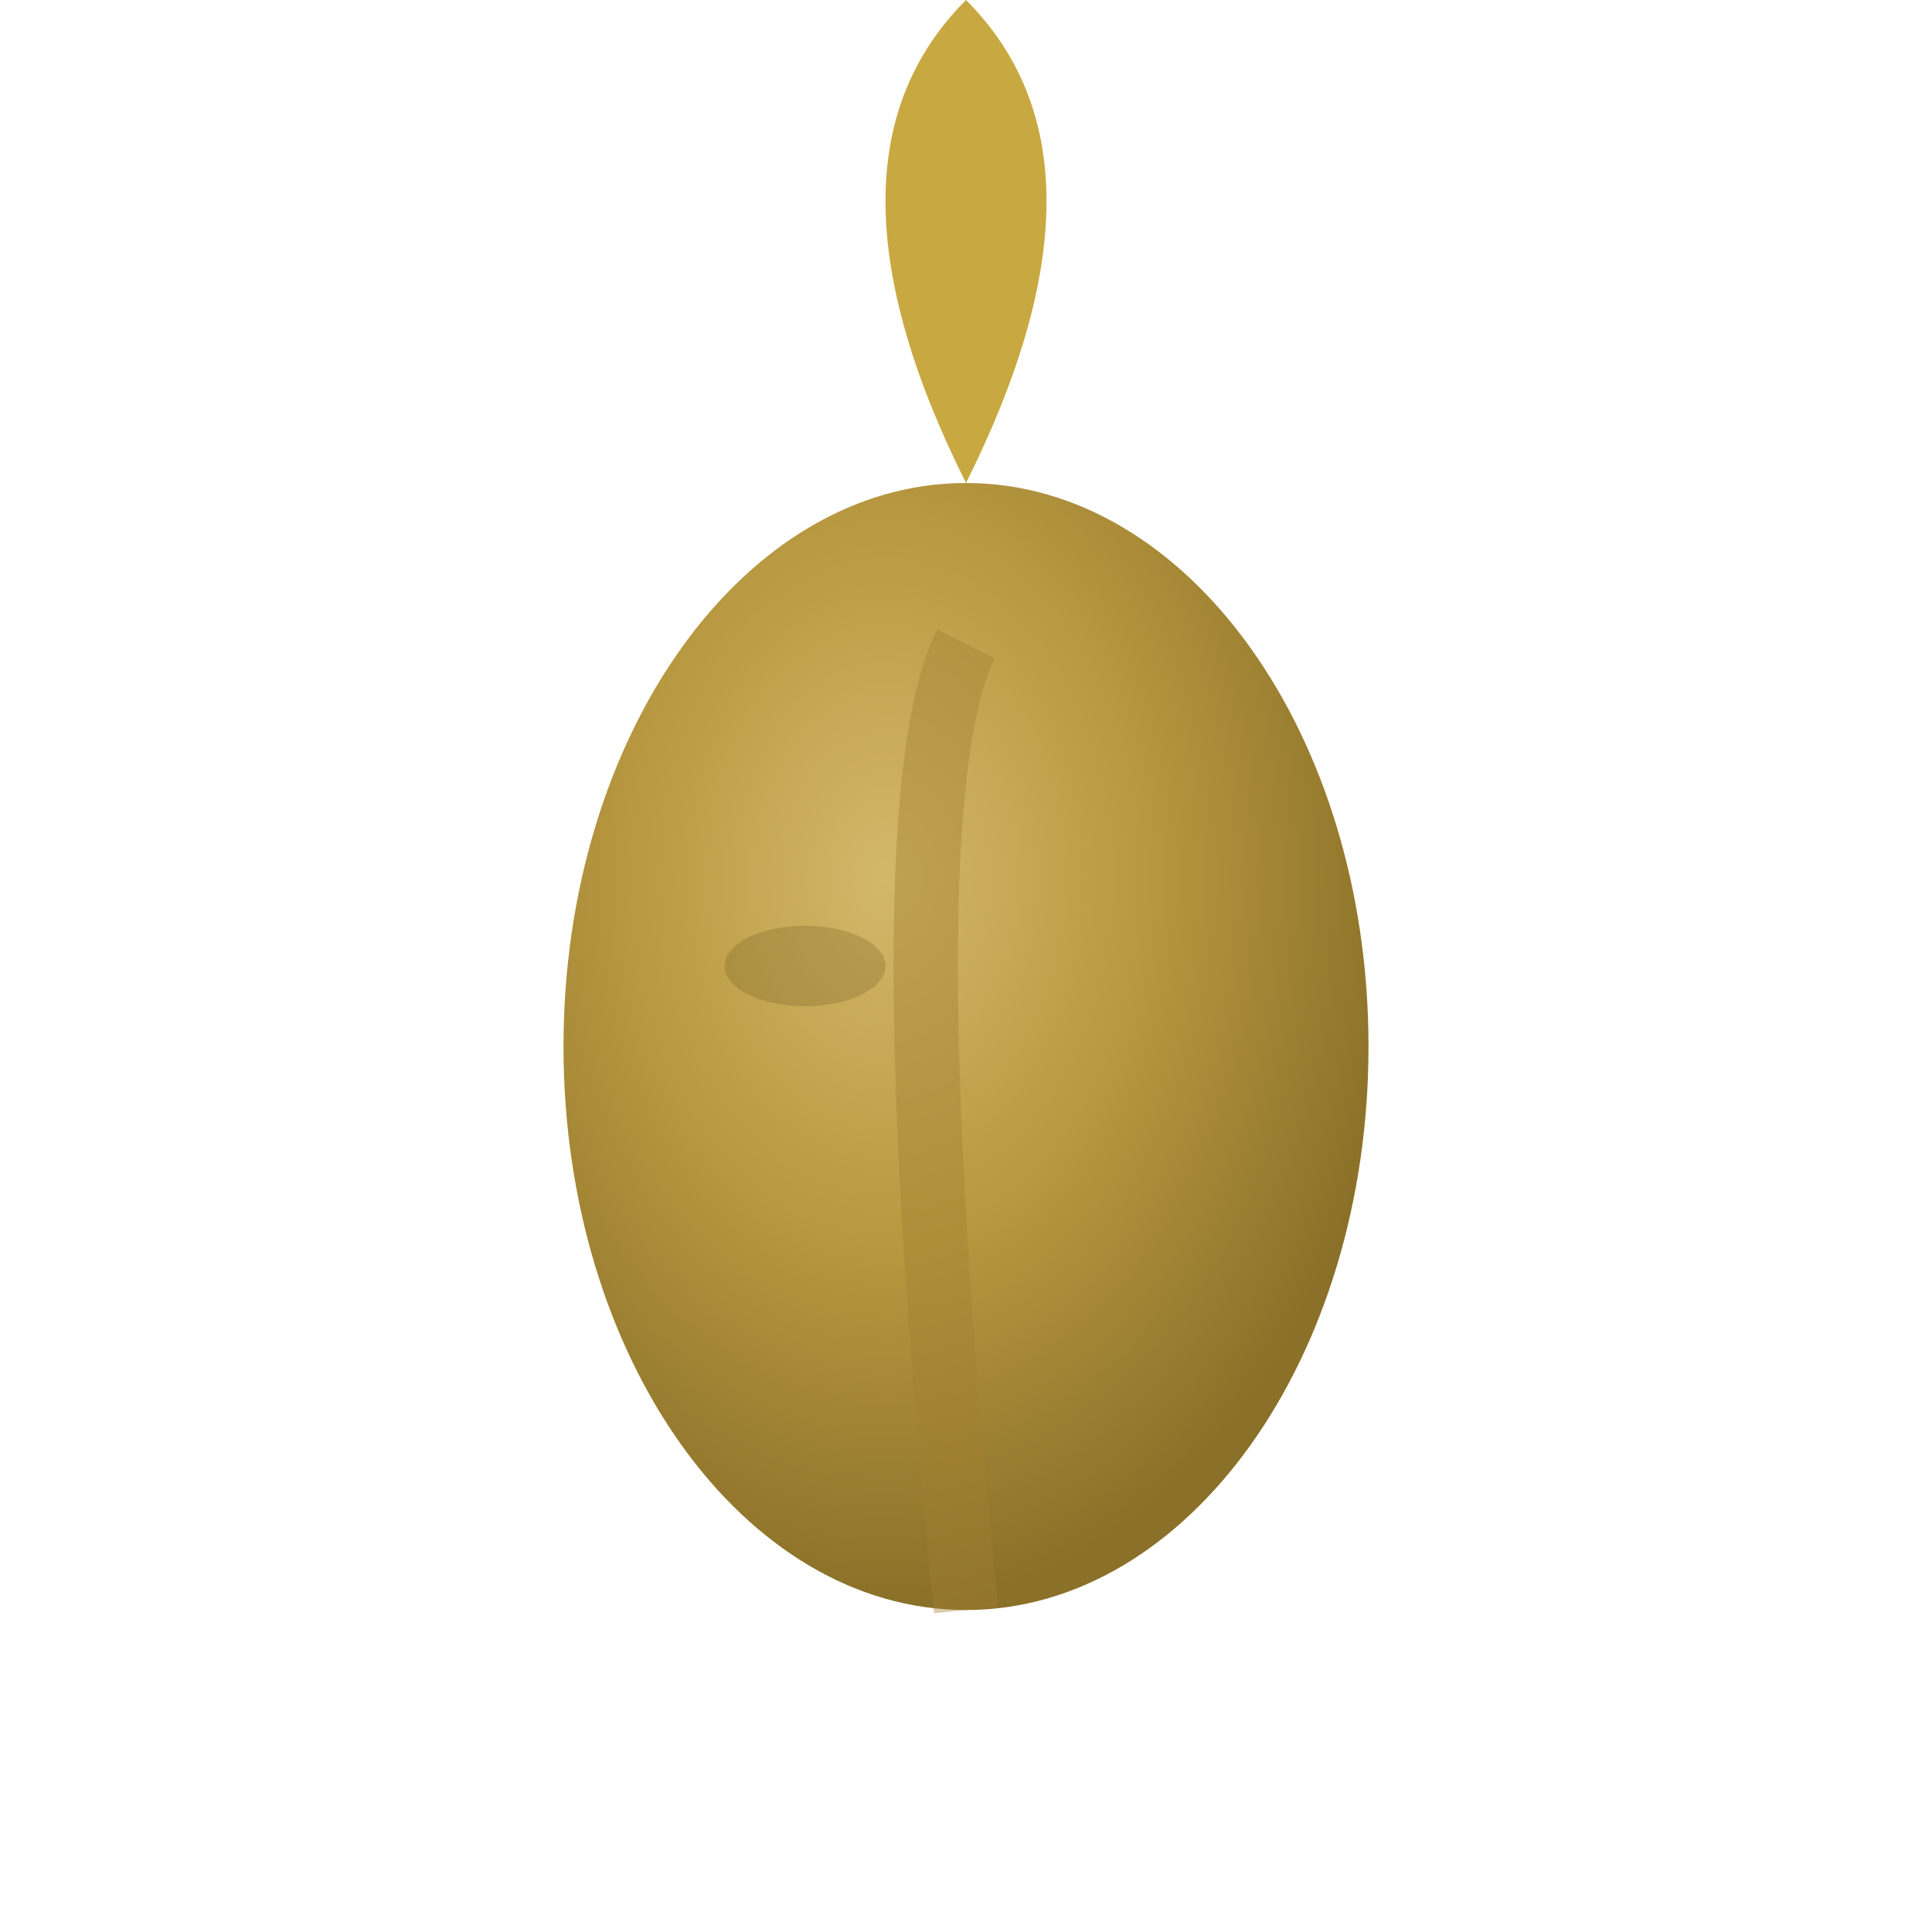
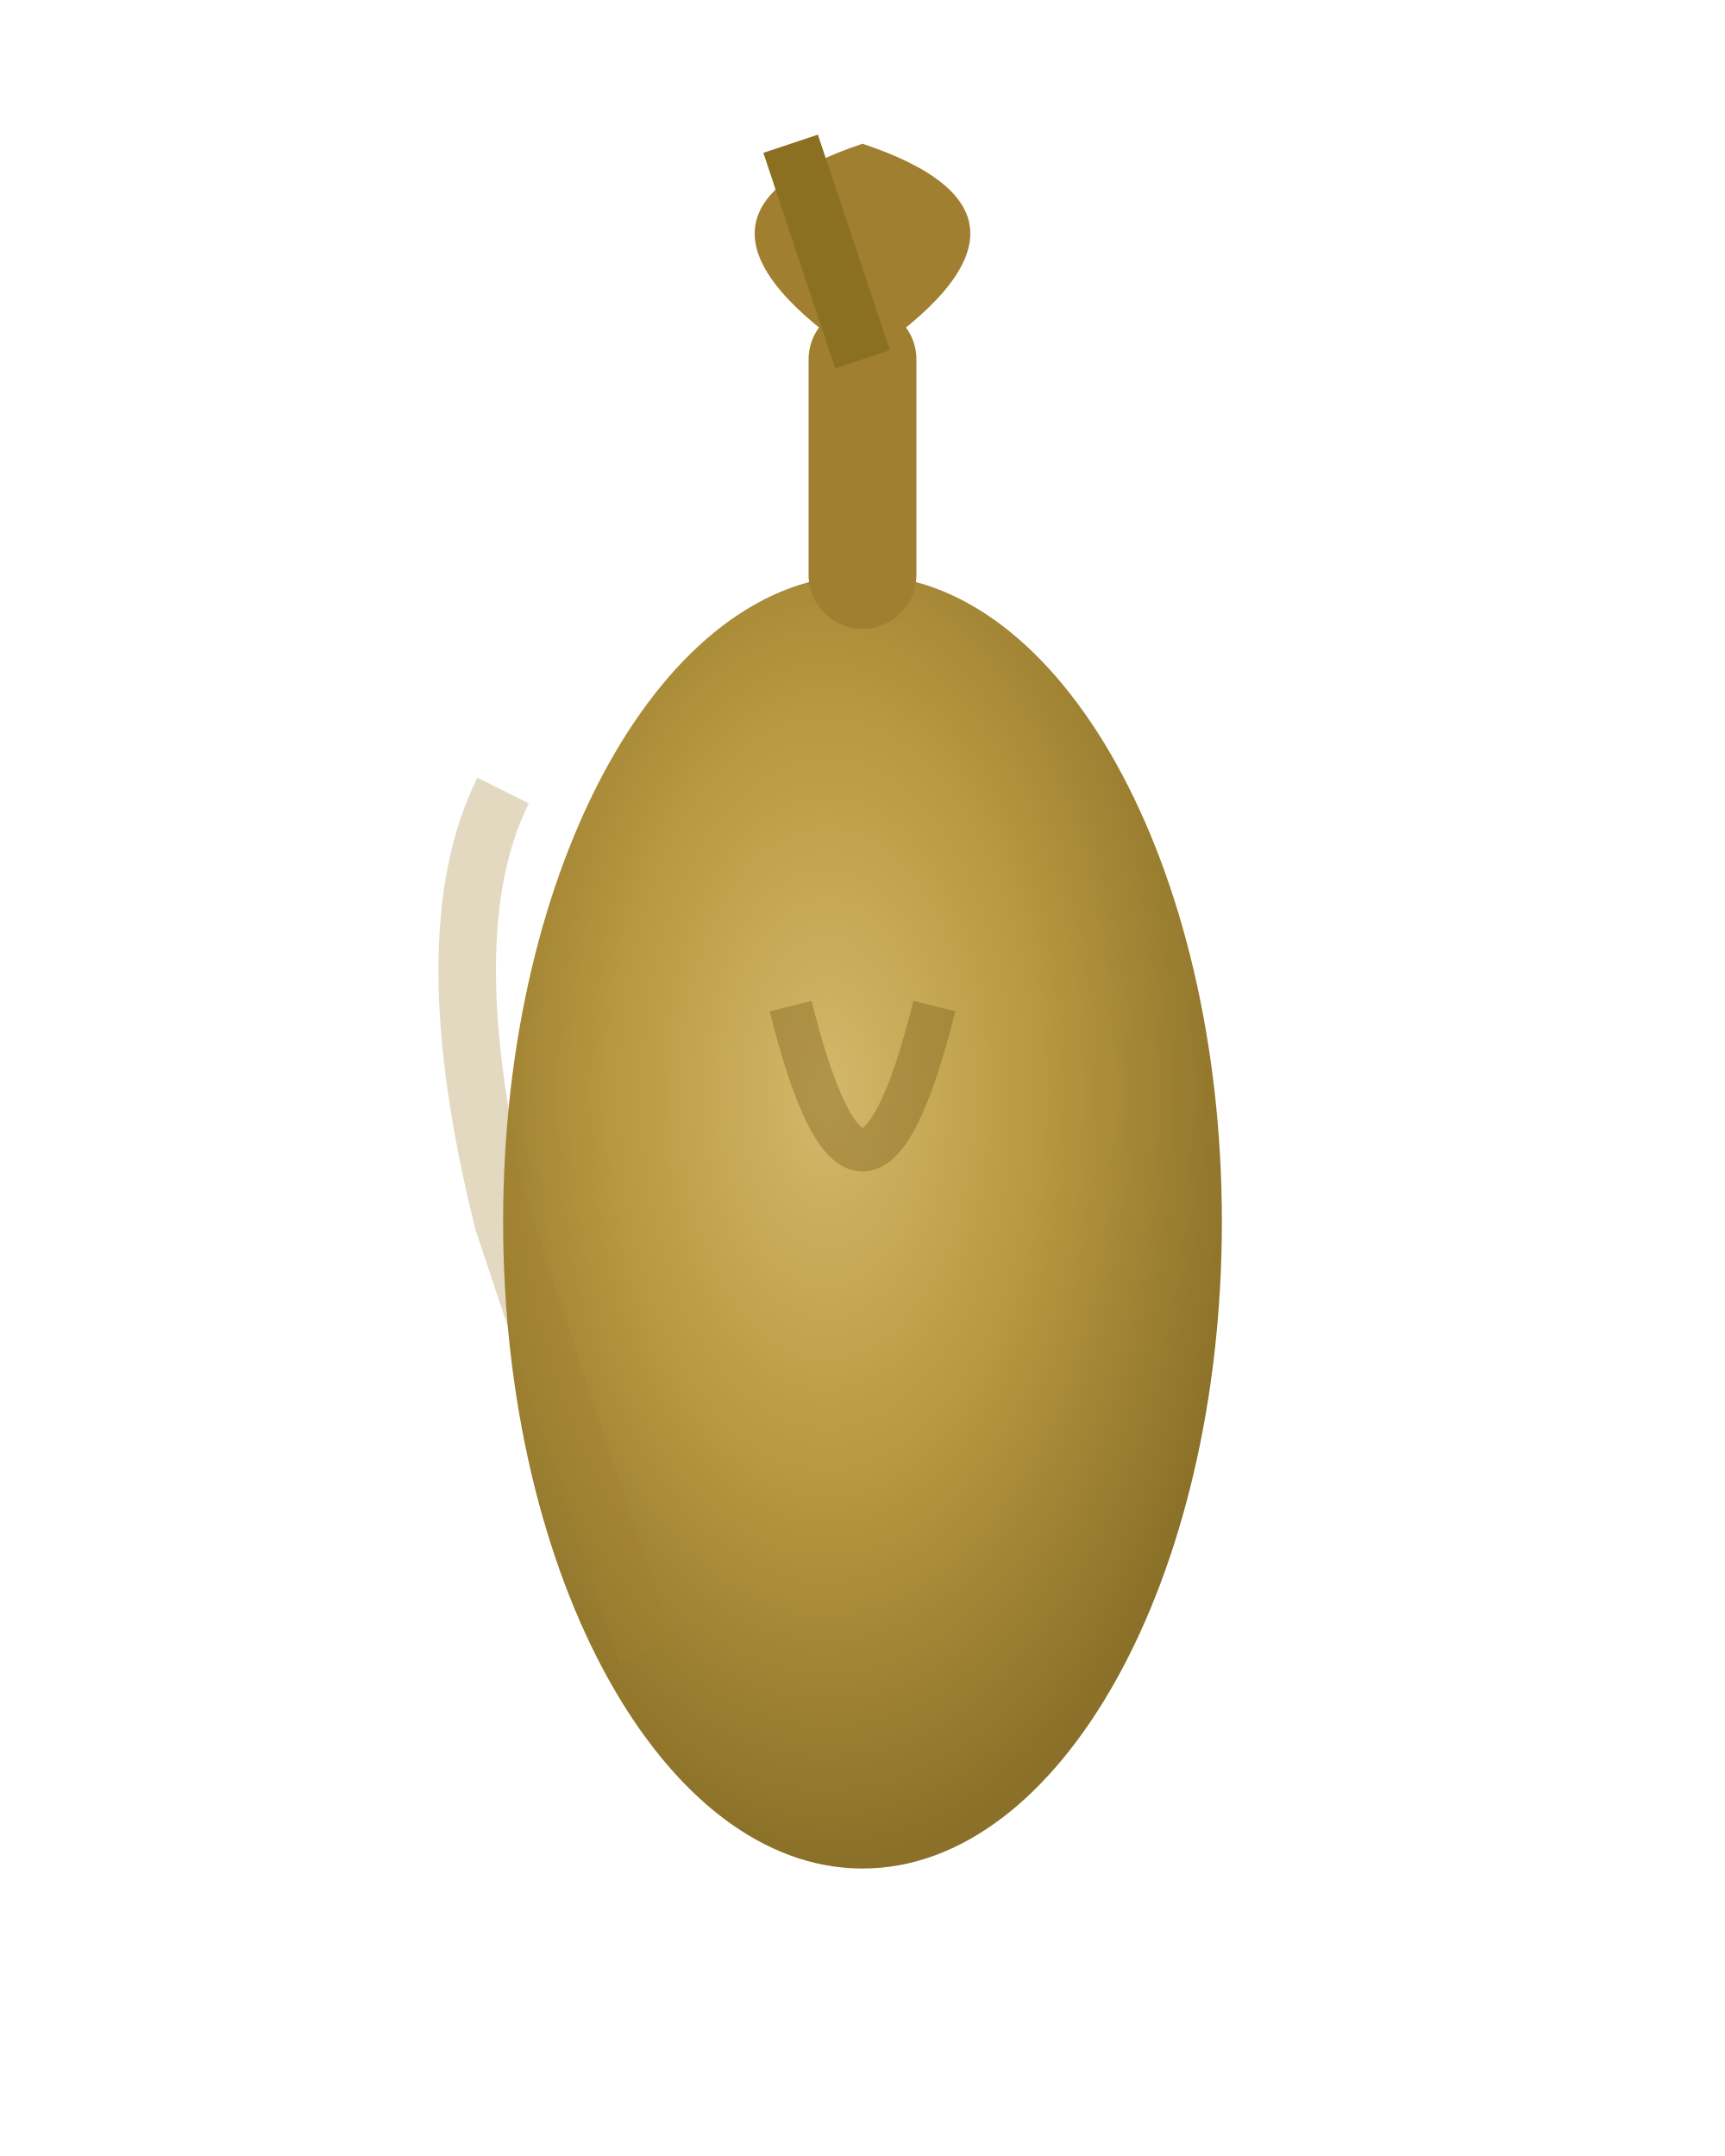
- <svg xmlns="http://www.w3.org/2000/svg" viewBox="0 0 24 24">
+ <svg xmlns="http://www.w3.org/2000/svg" viewBox="0 0 24 30">
  <defs>
-     <radialGradient id="seedGrad" cx="40%" cy="35%" r="65%">
+     <radialGradient id="seedGrad" cx="45%" cy="40%" r="60%">
      <stop offset="0%" stop-color="#D4B86A" />
      <stop offset="50%" stop-color="#B89840" />
      <stop offset="100%" stop-color="#8A7028" />
    </radialGradient>
+     <linearGradient id="huskGrad" x1="0" y1="0" x2="1" y2="1">
+       <stop offset="0%" stop-color="#C8A840" />
+       <stop offset="100%" stop-color="#A08028" />
+     </linearGradient>
  </defs>
-   <ellipse cx="12" cy="13" rx="5" ry="7" fill="url(#seedGrad)" />
-   <path d="M12,6 Q10,2 12,0 Q14,2 12,6Z" fill="#C8A840" />
-   <path d="M12,8 Q11,10 12,20" fill="none" stroke="#A08030" stroke-width="0.8" opacity="0.4" />
-   <ellipse cx="10" cy="12" rx="1" ry="0.5" fill="#7A6020" opacity="0.3" />
+   <g transform="translate(12,15)">
+     <ellipse cx="0" cy="2" rx="5" ry="9" fill="url(#seedGrad)" />
+     <path d="M-5,-4 Q-6,-2 -5,2 Q-4,5 -3,8" fill="none" stroke="#A08030" stroke-width="0.8" opacity="0.3" />
+     <line x1="0" y1="-7" x2="0" y2="-10" stroke="#A08030" stroke-width="1.5" stroke-linecap="round" />
+     <path d="M0,-10 Q3,-12 0,-13 Q-3,-12 0,-10Z" fill="#A08030" />
+     <line x1="0" y1="-10" x2="-1" y2="-13" stroke="#8A7020" stroke-width="0.8" />
+     <path d="M-1,-1 Q0,3 1,-1" fill="none" stroke="#7A6018" stroke-width="0.6" opacity="0.4" />
+   </g>
</svg>
